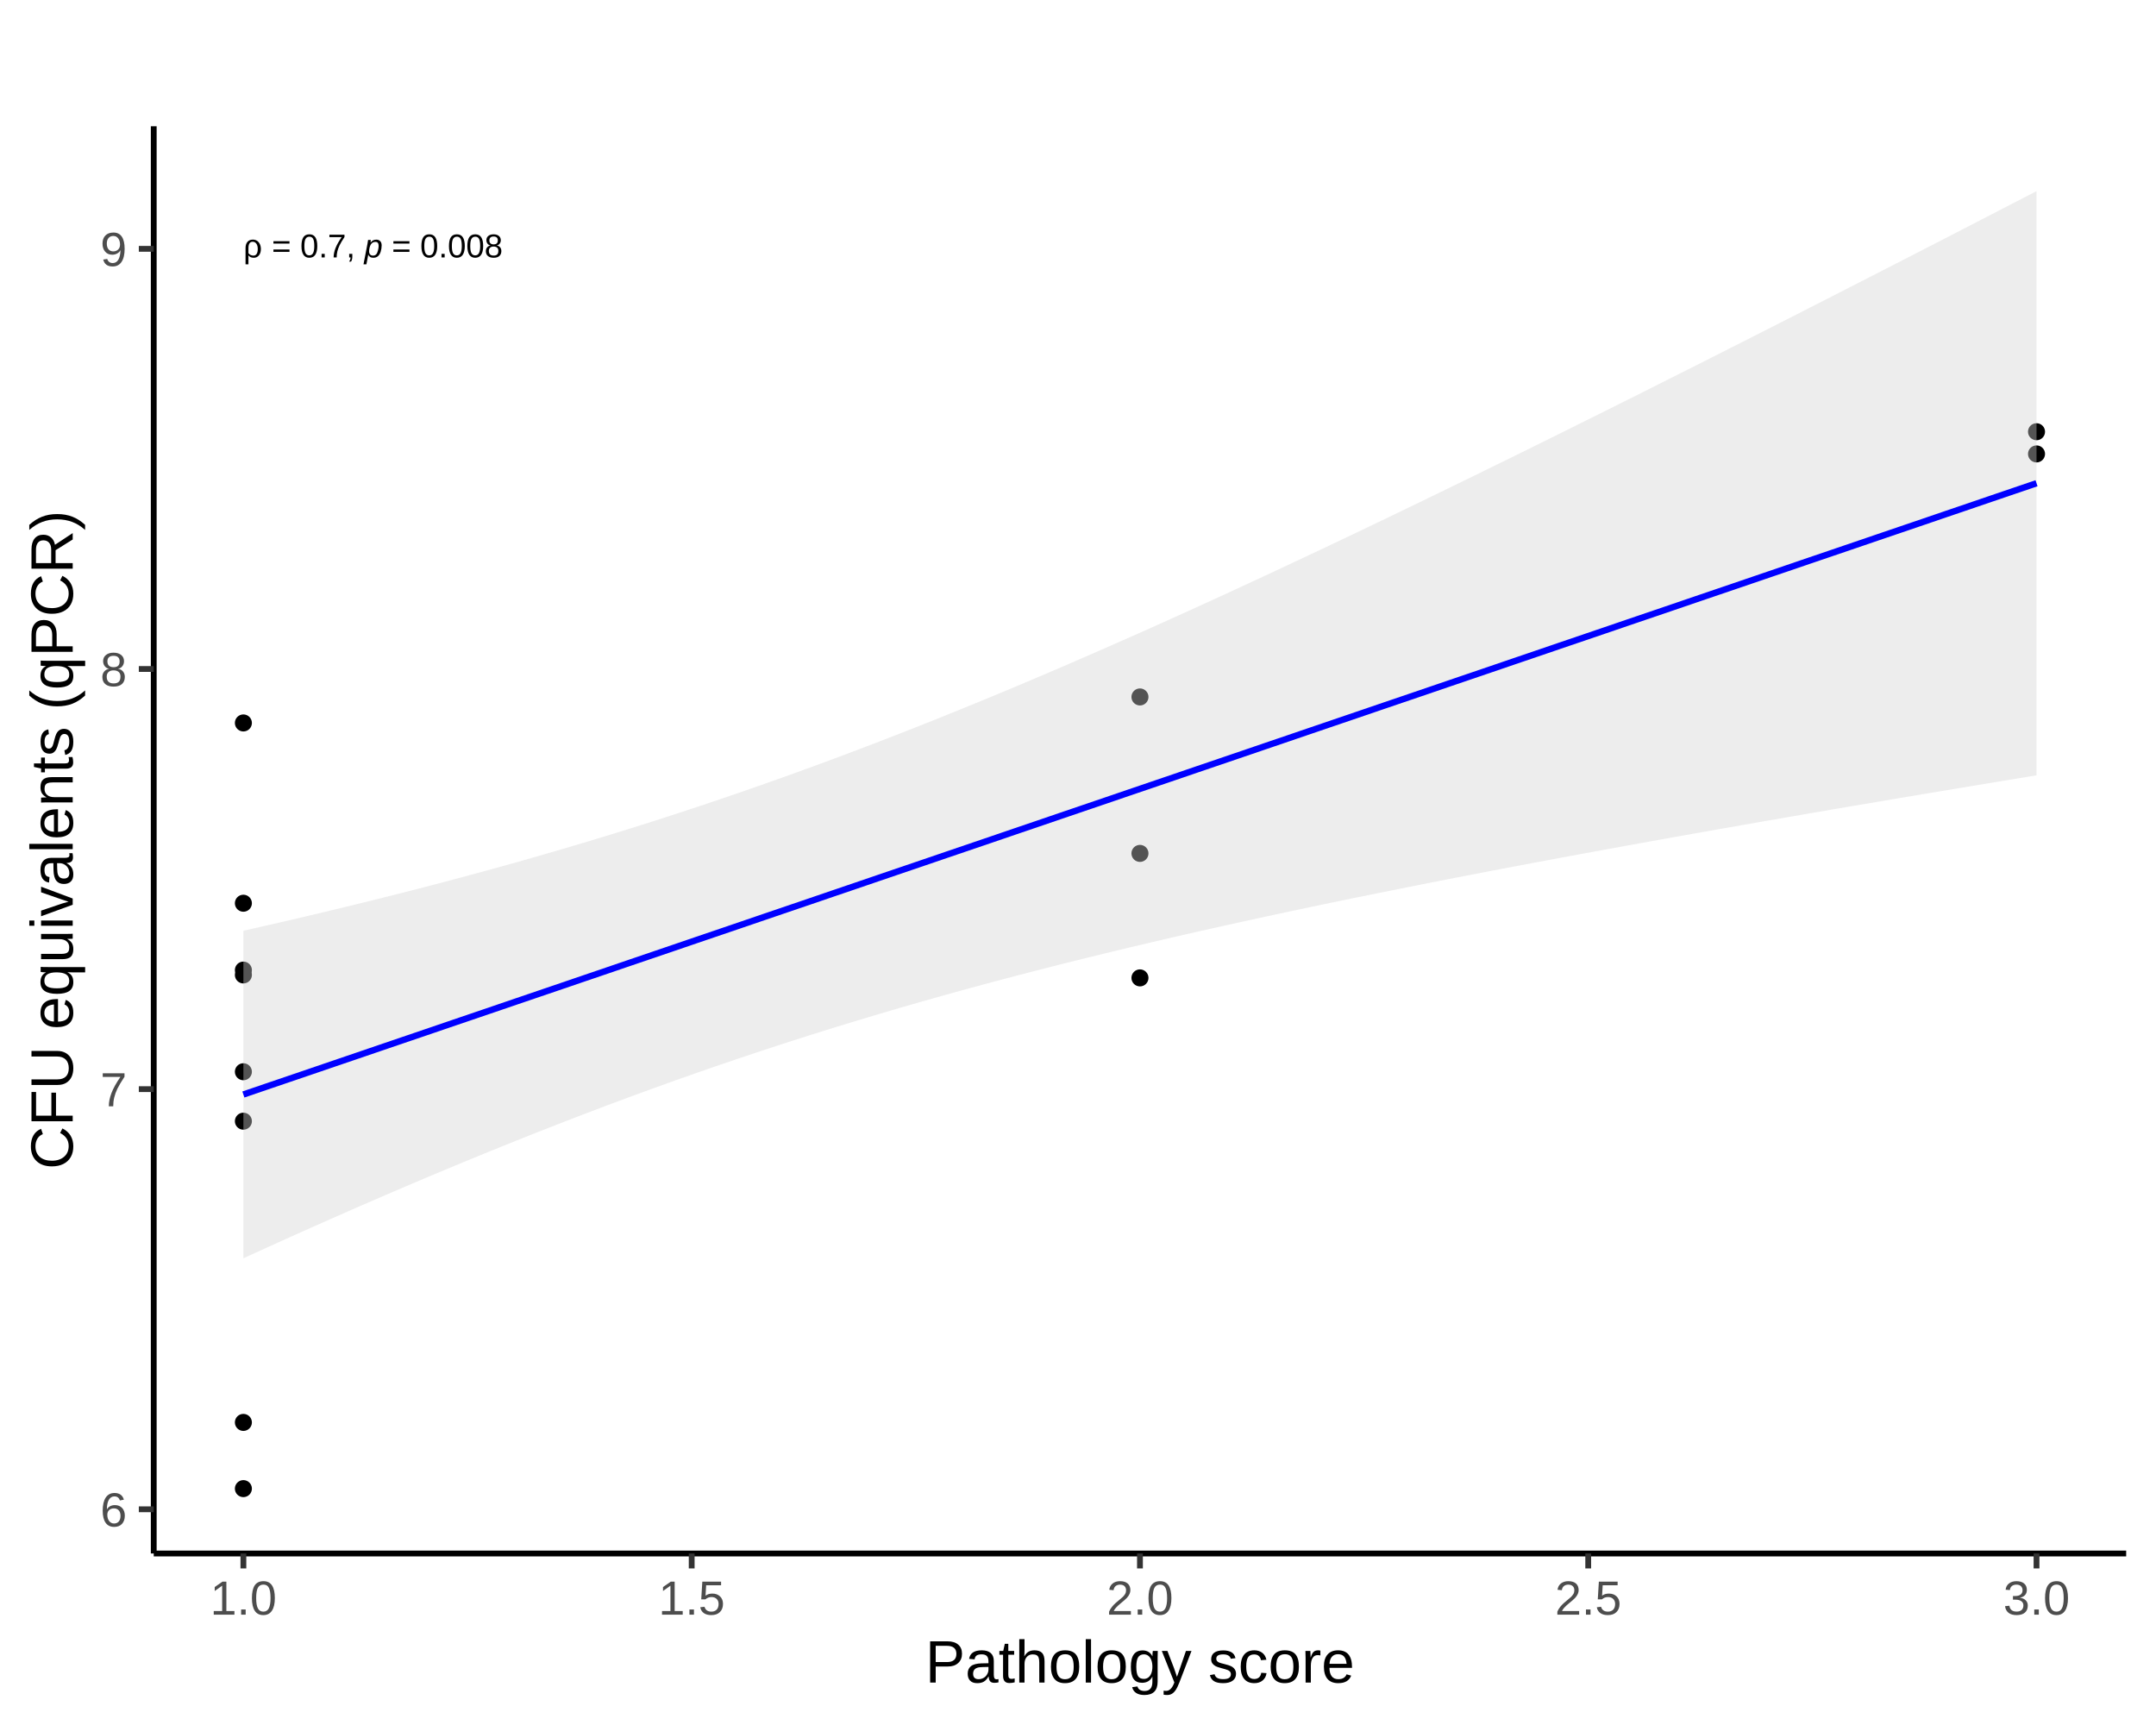
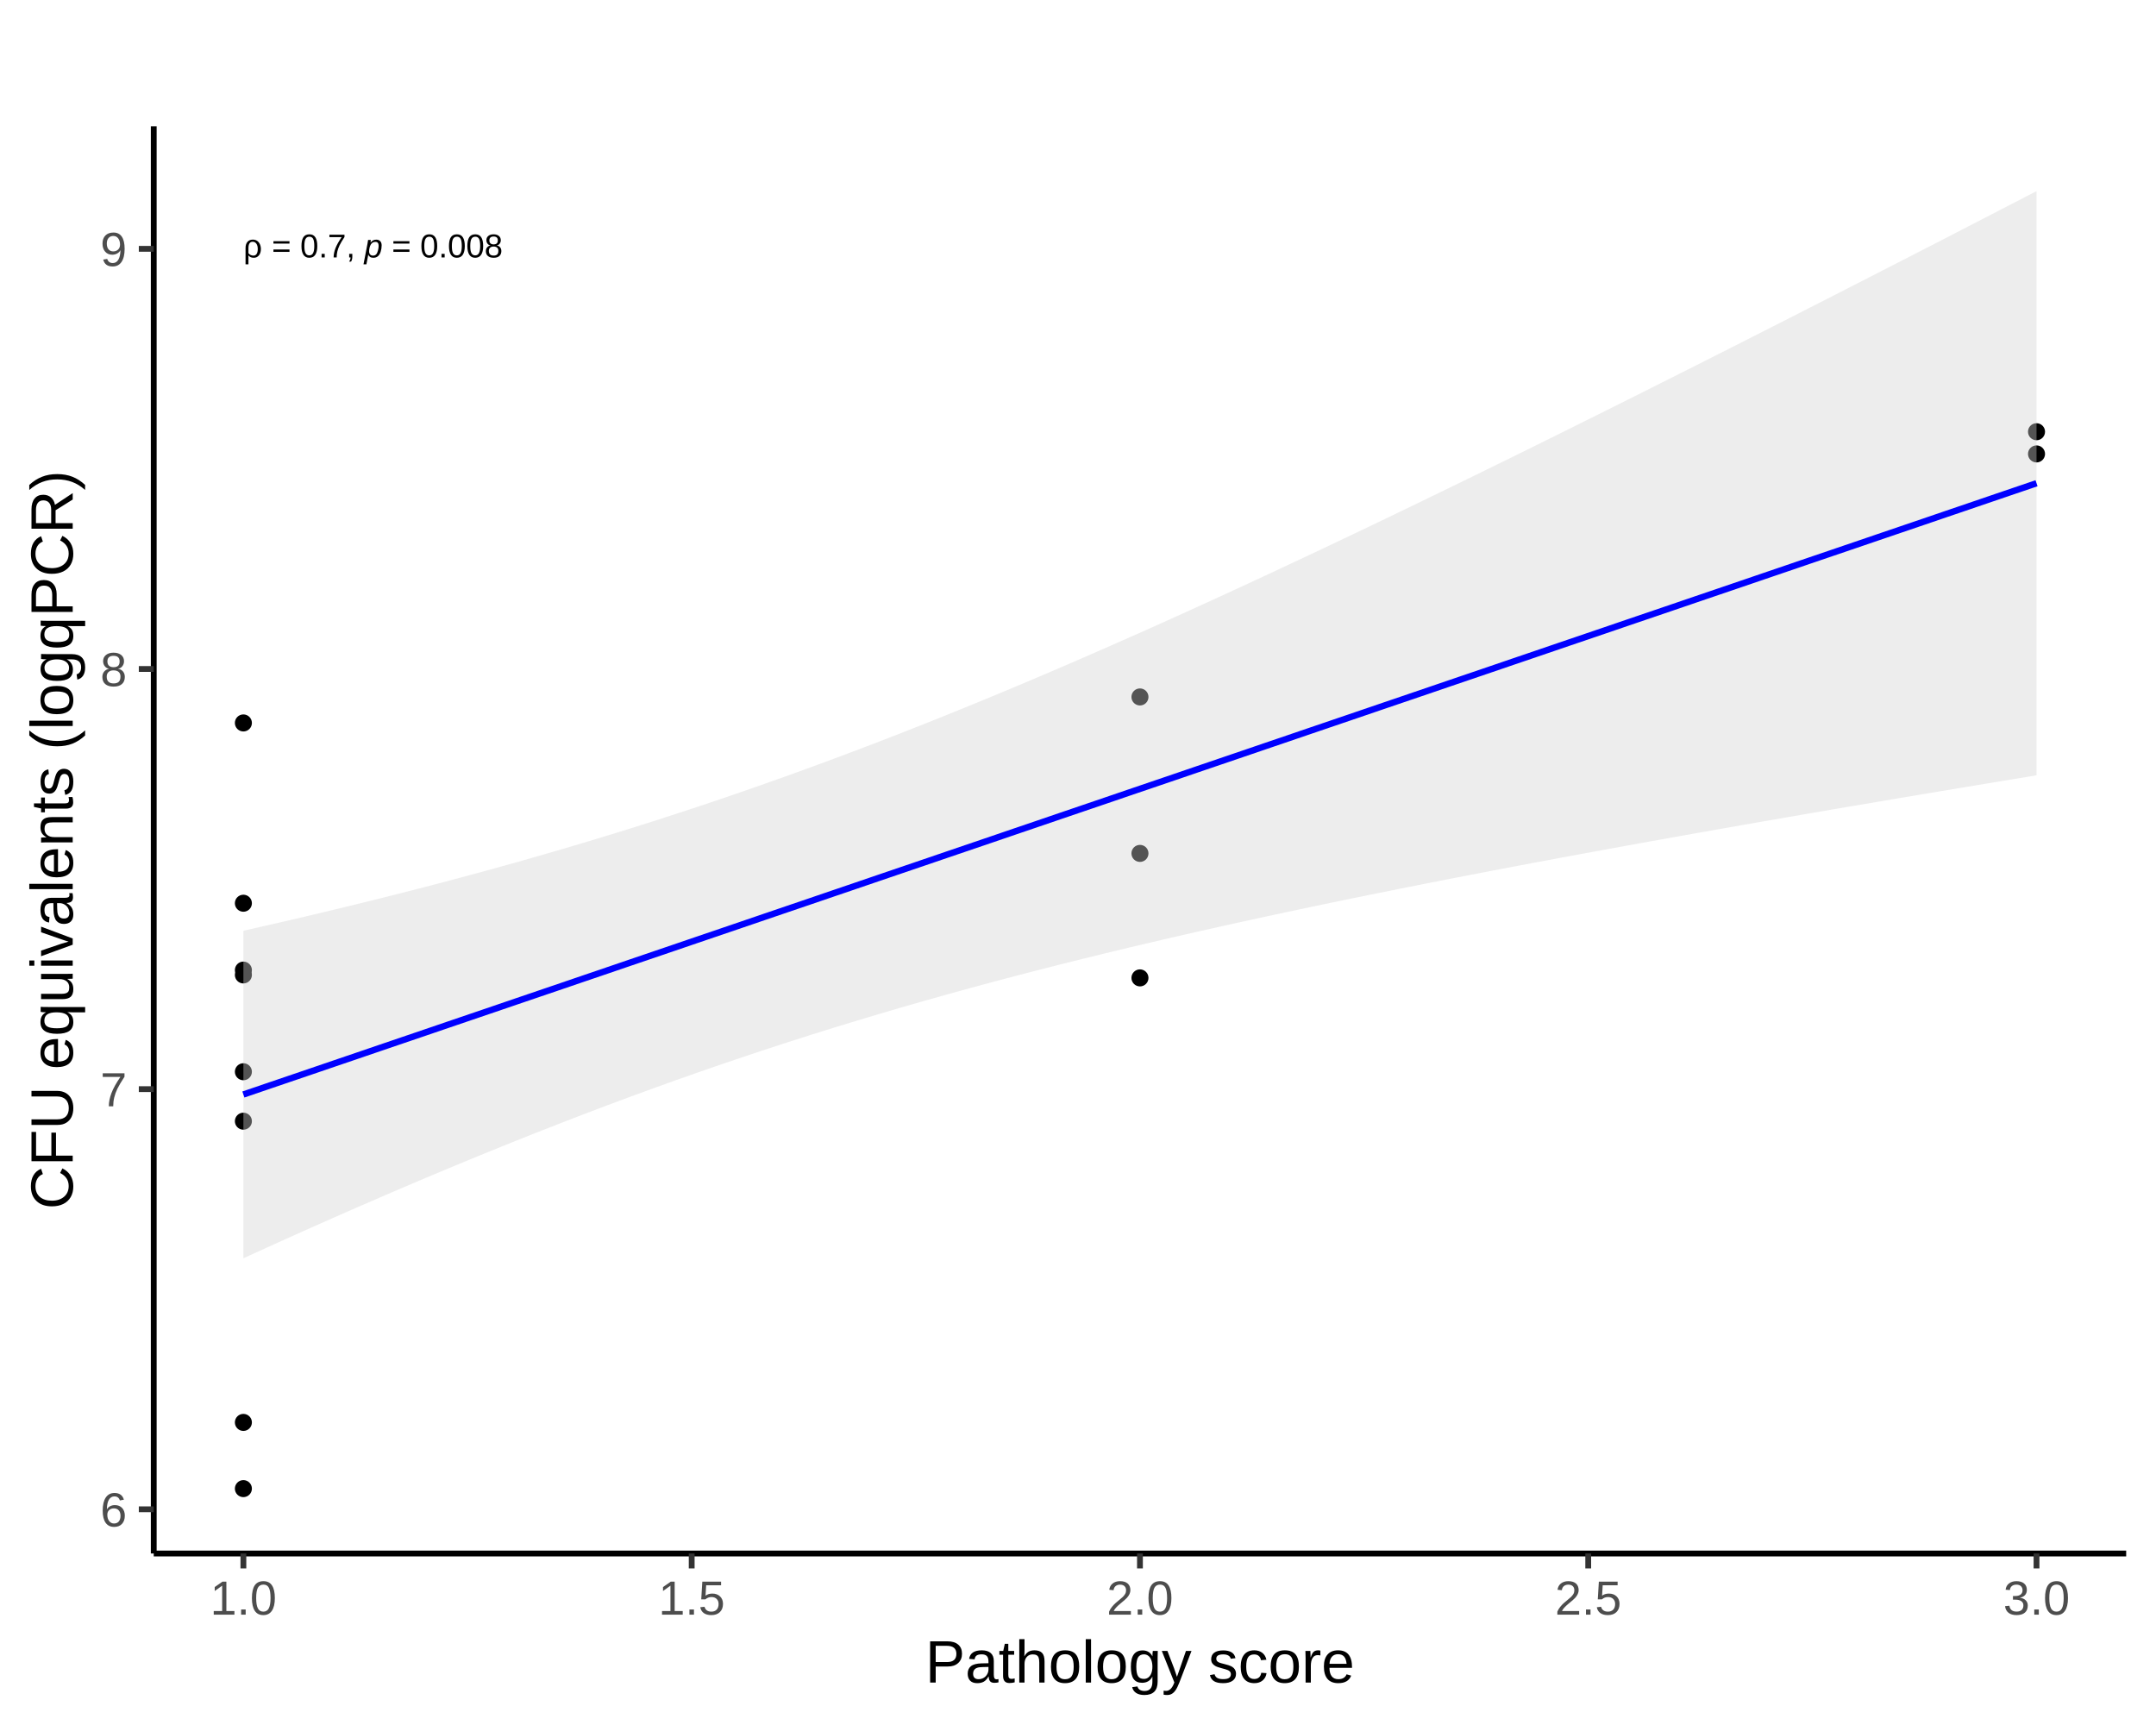
<svg xmlns="http://www.w3.org/2000/svg" class="svglite" width="720.00pt" height="576.00pt" viewBox="0 0 720.00 576.00">
  <defs>
    <style type="text/css">
    .svglite line, .svglite polyline, .svglite polygon, .svglite path, .svglite rect, .svglite circle {
      fill: none;
      stroke: #000000;
      stroke-linecap: round;
      stroke-linejoin: round;
      stroke-miterlimit: 10.00;
    }
  </style>
  </defs>
  <rect width="100%" height="100%" style="stroke: none; fill: #FFFFFF;" />
  <defs>
    <clipPath id="cpMC4wMHw3MjAuMDB8MC4wMHw1NzYuMDA=">
      <rect x="0.00" y="0.00" width="720.00" height="576.00" />
    </clipPath>
  </defs>
  <g clip-path="url(#cpMC4wMHw3MjAuMDB8MC4wMHw1NzYuMDA=)">
    <rect x="0.00" y="0.00" width="720.00" height="576.00" style="stroke-width: 1.94; stroke: #FFFFFF; fill: #FFFFFF;" />
  </g>
  <defs>
    <clipPath id="cpNTEuMzR8NzEwLjA0fDQyLjE2fDUxOC43Mw==">
      <rect x="51.34" y="42.16" width="658.70" height="476.57" />
    </clipPath>
  </defs>
  <g clip-path="url(#cpNTEuMzR8NzEwLjA0fDQyLjE2fDUxOC43Mw==)">
    <rect x="51.34" y="42.16" width="658.70" height="476.57" style="stroke-width: 1.94; stroke: none; fill: #FFFFFF;" />
    <circle cx="81.28" cy="241.40" r="2.49" style="stroke-width: 0.71; fill: #000000;" />
    <circle cx="81.28" cy="497.07" r="2.49" style="stroke-width: 0.71; fill: #000000;" />
    <circle cx="81.28" cy="474.96" r="2.49" style="stroke-width: 0.71; fill: #000000;" />
    <circle cx="81.28" cy="323.93" r="2.49" style="stroke-width: 0.71; fill: #000000;" />
    <circle cx="81.28" cy="301.60" r="2.49" style="stroke-width: 0.71; fill: #000000;" />
    <circle cx="680.10" cy="151.57" r="2.49" style="stroke-width: 0.71; fill: #000000;" />
    <circle cx="81.28" cy="374.38" r="2.49" style="stroke-width: 0.71; fill: #000000;" />
    <circle cx="81.28" cy="357.87" r="2.49" style="stroke-width: 0.71; fill: #000000;" />
    <circle cx="380.69" cy="232.72" r="2.49" style="stroke-width: 0.71; fill: #000000;" />
    <circle cx="81.28" cy="325.54" r="2.49" style="stroke-width: 0.71; fill: #000000;" />
    <circle cx="380.69" cy="326.53" r="2.49" style="stroke-width: 0.71; fill: #000000;" />
    <circle cx="680.10" cy="144.16" r="2.49" style="stroke-width: 0.71; fill: #000000;" />
    <circle cx="380.69" cy="284.96" r="2.49" style="stroke-width: 0.71; fill: #000000;" />
    <polygon points="81.28,310.79 88.86,309.07 96.44,307.33 104.02,305.55 111.60,303.74 119.18,301.90 126.76,300.03 134.34,298.12 141.92,296.18 149.50,294.19 157.08,292.16 164.66,290.10 172.24,287.99 179.82,285.83 187.40,283.63 194.98,281.39 202.56,279.09 210.14,276.75 217.72,274.36 225.30,271.91 232.88,269.42 240.46,266.88 248.04,264.28 255.62,261.63 263.20,258.94 270.78,256.19 278.36,253.39 285.94,250.54 293.52,247.65 301.10,244.71 308.68,241.72 316.26,238.68 323.84,235.61 331.42,232.49 339.00,229.33 346.58,226.13 354.16,222.89 361.74,219.61 369.32,216.30 376.90,212.96 384.48,209.59 392.06,206.18 399.64,202.74 407.22,199.28 414.80,195.79 422.38,192.27 429.96,188.73 437.54,185.17 445.12,181.59 452.70,177.98 460.28,174.36 467.86,170.71 475.44,167.05 483.02,163.37 490.60,159.68 498.18,155.97 505.76,152.25 513.34,148.51 520.92,144.76 528.50,140.99 536.08,137.22 543.66,133.43 551.24,129.63 558.82,125.82 566.40,122.01 573.98,118.18 581.56,114.34 589.14,110.50 596.72,106.65 604.30,102.78 611.88,98.92 619.46,95.04 627.04,91.16 634.62,87.27 642.20,83.38 649.78,79.48 657.36,75.57 664.94,71.66 672.52,67.74 680.10,63.82 680.10,258.89 672.52,260.14 664.94,261.39 657.36,262.65 649.78,263.91 642.20,265.17 634.62,266.45 627.04,267.73 619.46,269.01 611.88,270.30 604.30,271.60 596.72,272.91 589.14,274.22 581.56,275.55 573.98,276.88 566.40,278.22 558.82,279.57 551.24,280.93 543.66,282.30 536.08,283.68 528.50,285.07 520.92,286.47 513.34,287.89 505.76,289.32 498.18,290.76 490.60,292.22 483.02,293.69 475.44,295.18 467.86,296.69 460.28,298.21 452.70,299.75 445.12,301.31 437.54,302.90 429.96,304.50 422.38,306.13 414.80,307.78 407.22,309.46 399.64,311.16 392.06,312.89 384.48,314.66 376.90,316.45 369.32,318.27 361.74,320.13 354.16,322.02 346.58,323.95 339.00,325.92 331.42,327.92 323.84,329.97 316.26,332.06 308.68,334.20 301.10,336.37 293.52,338.60 285.94,340.87 278.36,343.19 270.78,345.56 263.20,347.98 255.62,350.45 248.04,352.97 240.46,355.54 232.88,358.17 225.30,360.84 217.72,363.57 210.14,366.34 202.56,369.16 194.98,372.04 187.40,374.96 179.82,377.93 172.24,380.94 164.66,384.00 157.08,387.10 149.50,390.24 141.92,393.42 134.34,396.64 126.76,399.90 119.18,403.19 111.60,406.52 104.02,409.88 96.44,413.27 88.86,416.70 81.28,420.15 " style="stroke-width: 0.00; stroke: none; fill: #D3D3D3; fill-opacity: 0.40;" />
    <polyline points="81.28,310.79 88.86,309.07 96.44,307.33 104.02,305.55 111.60,303.74 119.18,301.90 126.76,300.03 134.34,298.12 141.92,296.18 149.50,294.19 157.08,292.16 164.66,290.10 172.24,287.99 179.82,285.83 187.40,283.63 194.98,281.39 202.56,279.09 210.14,276.75 217.72,274.36 225.30,271.91 232.88,269.42 240.46,266.88 248.04,264.28 255.62,261.63 263.20,258.94 270.78,256.19 278.36,253.39 285.94,250.54 293.52,247.65 301.10,244.71 308.68,241.72 316.26,238.68 323.84,235.61 331.42,232.49 339.00,229.33 346.58,226.13 354.16,222.89 361.74,219.61 369.32,216.30 376.90,212.96 384.48,209.59 392.06,206.18 399.64,202.74 407.22,199.28 414.80,195.79 422.38,192.27 429.96,188.73 437.54,185.17 445.12,181.59 452.70,177.98 460.28,174.36 467.86,170.71 475.44,167.05 483.02,163.37 490.60,159.68 498.18,155.97 505.76,152.25 513.34,148.51 520.92,144.76 528.50,140.99 536.08,137.22 543.66,133.43 551.24,129.63 558.82,125.82 566.40,122.01 573.98,118.18 581.56,114.34 589.14,110.50 596.72,106.65 604.30,102.78 611.88,98.92 619.46,95.04 627.04,91.16 634.62,87.27 642.20,83.38 649.78,79.48 657.36,75.57 664.94,71.66 672.52,67.74 680.10,63.82 " style="stroke-width: 2.13; stroke: none;" />
    <polyline points="680.10,258.89 672.52,260.14 664.94,261.39 657.36,262.65 649.78,263.91 642.20,265.17 634.62,266.45 627.04,267.73 619.46,269.01 611.88,270.30 604.30,271.60 596.72,272.91 589.14,274.22 581.56,275.55 573.98,276.88 566.40,278.22 558.82,279.57 551.24,280.93 543.66,282.30 536.08,283.68 528.50,285.07 520.92,286.47 513.34,287.89 505.76,289.32 498.18,290.76 490.60,292.22 483.02,293.69 475.44,295.18 467.86,296.69 460.28,298.21 452.70,299.75 445.12,301.31 437.54,302.90 429.96,304.50 422.38,306.13 414.80,307.78 407.22,309.46 399.64,311.16 392.06,312.89 384.48,314.66 376.90,316.45 369.32,318.27 361.74,320.13 354.16,322.02 346.58,323.95 339.00,325.92 331.42,327.92 323.84,329.97 316.26,332.06 308.68,334.20 301.10,336.37 293.52,338.60 285.94,340.87 278.36,343.19 270.78,345.56 263.20,347.98 255.62,350.45 248.04,352.97 240.46,355.54 232.88,358.17 225.30,360.84 217.72,363.57 210.14,366.34 202.56,369.16 194.98,372.04 187.40,374.96 179.82,377.93 172.24,380.94 164.66,384.00 157.08,387.10 149.50,390.24 141.92,393.42 134.34,396.64 126.76,399.90 119.18,403.19 111.60,406.52 104.02,409.88 96.44,413.27 88.86,416.70 81.28,420.15 " style="stroke-width: 2.13; stroke: none;" />
    <polyline points="81.28,365.47 88.86,362.88 96.44,360.30 104.02,357.72 111.60,355.13 119.18,352.55 126.76,349.96 134.34,347.38 141.92,344.80 149.50,342.21 157.08,339.63 164.66,337.05 172.24,334.46 179.82,331.88 187.40,329.30 194.98,326.71 202.56,324.13 210.14,321.54 217.72,318.96 225.30,316.38 232.88,313.79 240.46,311.21 248.04,308.63 255.62,306.04 263.20,303.46 270.78,300.88 278.36,298.29 285.94,295.71 293.52,293.12 301.10,290.54 308.68,287.96 316.26,285.37 323.84,282.79 331.42,280.21 339.00,277.62 346.58,275.04 354.16,272.45 361.74,269.87 369.32,267.29 376.90,264.70 384.48,262.12 392.06,259.54 399.64,256.95 407.22,254.37 414.80,251.79 422.38,249.20 429.96,246.62 437.54,244.03 445.12,241.45 452.70,238.87 460.28,236.28 467.86,233.70 475.44,231.12 483.02,228.53 490.60,225.95 498.18,223.37 505.76,220.78 513.34,218.20 520.92,215.61 528.50,213.03 536.08,210.45 543.66,207.86 551.24,205.28 558.82,202.70 566.40,200.11 573.98,197.53 581.56,194.95 589.14,192.36 596.72,189.78 604.30,187.19 611.88,184.61 619.46,182.03 627.04,179.44 634.62,176.86 642.20,174.28 649.78,171.69 657.36,169.11 664.94,166.52 672.52,163.94 680.10,161.36 " style="stroke-width: 2.13; stroke: #0000FF; stroke-linecap: butt;" />
    <text x="81.28" y="85.96" style="font-size: 11.04px; font-family: Arial;" textLength="6.47px" lengthAdjust="spacingAndGlyphs">ρ</text>
    <text x="87.75" y="85.96" style="font-size: 11.04px; font-family: Arial;" textLength="3.02px" lengthAdjust="spacingAndGlyphs"> </text>
    <text x="90.77" y="85.96" style="font-size: 11.04px; font-family: Arial;" textLength="6.44px" lengthAdjust="spacingAndGlyphs">=</text>
    <text x="97.22" y="85.96" style="font-size: 11.04px; font-family: Arial;" textLength="3.02px" lengthAdjust="spacingAndGlyphs"> </text>
    <text x="100.24" y="85.96" style="font-size: 11.04px; font-family: Arial;" textLength="15.34px" lengthAdjust="spacingAndGlyphs">0.7</text>
    <text x="115.58" y="85.96" style="font-size: 11.04px; font-family: Arial;" textLength="3.07px" lengthAdjust="spacingAndGlyphs">,</text>
    <text x="118.64" y="85.96" style="font-size: 11.04px; font-family: Arial;" textLength="3.02px" lengthAdjust="spacingAndGlyphs"> </text>
    <text x="121.67" y="85.96" style="font-size: 11.04px; font-style: italic; font-family: Arial;" textLength="6.13px" lengthAdjust="spacingAndGlyphs">p</text>
    <text x="127.80" y="85.96" style="font-size: 11.04px; font-family: Arial;" textLength="3.02px" lengthAdjust="spacingAndGlyphs"> </text>
    <text x="130.83" y="85.96" style="font-size: 11.04px; font-family: Arial;" textLength="6.44px" lengthAdjust="spacingAndGlyphs">=</text>
    <text x="137.27" y="85.96" style="font-size: 11.04px; font-family: Arial;" textLength="3.02px" lengthAdjust="spacingAndGlyphs"> </text>
    <text x="140.29" y="85.96" style="font-size: 11.04px; font-family: Arial;" textLength="27.60px" lengthAdjust="spacingAndGlyphs">0.008</text>
  </g>
  <g clip-path="url(#cpMC4wMHw3MjAuMDB8MC4wMHw1NzYuMDA=)">
    <polyline points="51.34,518.73 51.34,42.16 " style="stroke-width: 1.94; stroke-linecap: butt;" />
    <text x="42.38" y="509.70" text-anchor="end" style="font-size: 16.00px; fill: #4D4D4D; font-family: Arial;" textLength="8.90px" lengthAdjust="spacingAndGlyphs">6</text>
    <text x="42.38" y="369.41" text-anchor="end" style="font-size: 16.00px; fill: #4D4D4D; font-family: Arial;" textLength="8.90px" lengthAdjust="spacingAndGlyphs">7</text>
    <text x="42.38" y="229.11" text-anchor="end" style="font-size: 16.00px; fill: #4D4D4D; font-family: Arial;" textLength="8.90px" lengthAdjust="spacingAndGlyphs">8</text>
    <text x="42.38" y="88.82" text-anchor="end" style="font-size: 16.00px; fill: #4D4D4D; font-family: Arial;" textLength="8.90px" lengthAdjust="spacingAndGlyphs">9</text>
    <polyline points="46.36,503.97 51.34,503.97 " style="stroke-width: 1.94; stroke: #333333; stroke-linecap: butt;" />
    <polyline points="46.36,363.68 51.34,363.68 " style="stroke-width: 1.94; stroke: #333333; stroke-linecap: butt;" />
    <polyline points="46.36,223.38 51.34,223.38 " style="stroke-width: 1.94; stroke: #333333; stroke-linecap: butt;" />
    <polyline points="46.36,83.09 51.34,83.09 " style="stroke-width: 1.94; stroke: #333333; stroke-linecap: butt;" />
    <polyline points="51.34,518.73 710.04,518.73 " style="stroke-width: 1.94; stroke-linecap: butt;" />
    <polyline points="81.28,523.71 81.28,518.73 " style="stroke-width: 1.94; stroke: #333333; stroke-linecap: butt;" />
    <polyline points="230.99,523.71 230.99,518.73 " style="stroke-width: 1.94; stroke: #333333; stroke-linecap: butt;" />
    <polyline points="380.69,523.71 380.69,518.73 " style="stroke-width: 1.94; stroke: #333333; stroke-linecap: butt;" />
    <polyline points="530.39,523.71 530.39,518.73 " style="stroke-width: 1.94; stroke: #333333; stroke-linecap: butt;" />
    <polyline points="680.10,523.71 680.10,518.73 " style="stroke-width: 1.94; stroke: #333333; stroke-linecap: butt;" />
    <text x="81.28" y="539.15" text-anchor="middle" style="font-size: 16.00px; fill: #4D4D4D; font-family: Arial;" textLength="22.24px" lengthAdjust="spacingAndGlyphs">1.0</text>
    <text x="230.99" y="539.15" text-anchor="middle" style="font-size: 16.00px; fill: #4D4D4D; font-family: Arial;" textLength="22.24px" lengthAdjust="spacingAndGlyphs">1.5</text>
    <text x="380.69" y="539.15" text-anchor="middle" style="font-size: 16.00px; fill: #4D4D4D; font-family: Arial;" textLength="22.24px" lengthAdjust="spacingAndGlyphs">2.0</text>
    <text x="530.39" y="539.15" text-anchor="middle" style="font-size: 16.00px; fill: #4D4D4D; font-family: Arial;" textLength="22.24px" lengthAdjust="spacingAndGlyphs">2.5</text>
    <text x="680.10" y="539.15" text-anchor="middle" style="font-size: 16.00px; fill: #4D4D4D; font-family: Arial;" textLength="22.24px" lengthAdjust="spacingAndGlyphs">3.0</text>
    <text x="380.69" y="561.83" text-anchor="middle" style="font-size: 20.00px; font-family: Arial;" textLength="143.43px" lengthAdjust="spacingAndGlyphs">Pathology score</text>
-     <text transform="translate(24.28,280.45) rotate(-90)" text-anchor="middle" style="font-size: 20.00px; font-family: Arial;" textLength="220.08px" lengthAdjust="spacingAndGlyphs">CFU equivalents (qPCR)</text>
+     <text transform="translate(24.28,280.45) rotate(-90)" text-anchor="middle" style="font-size: 20.00px; font-family: Arial;" textLength="246.77px" lengthAdjust="spacingAndGlyphs">CFU equivalents (logqPCR)</text>
  </g>
</svg>
